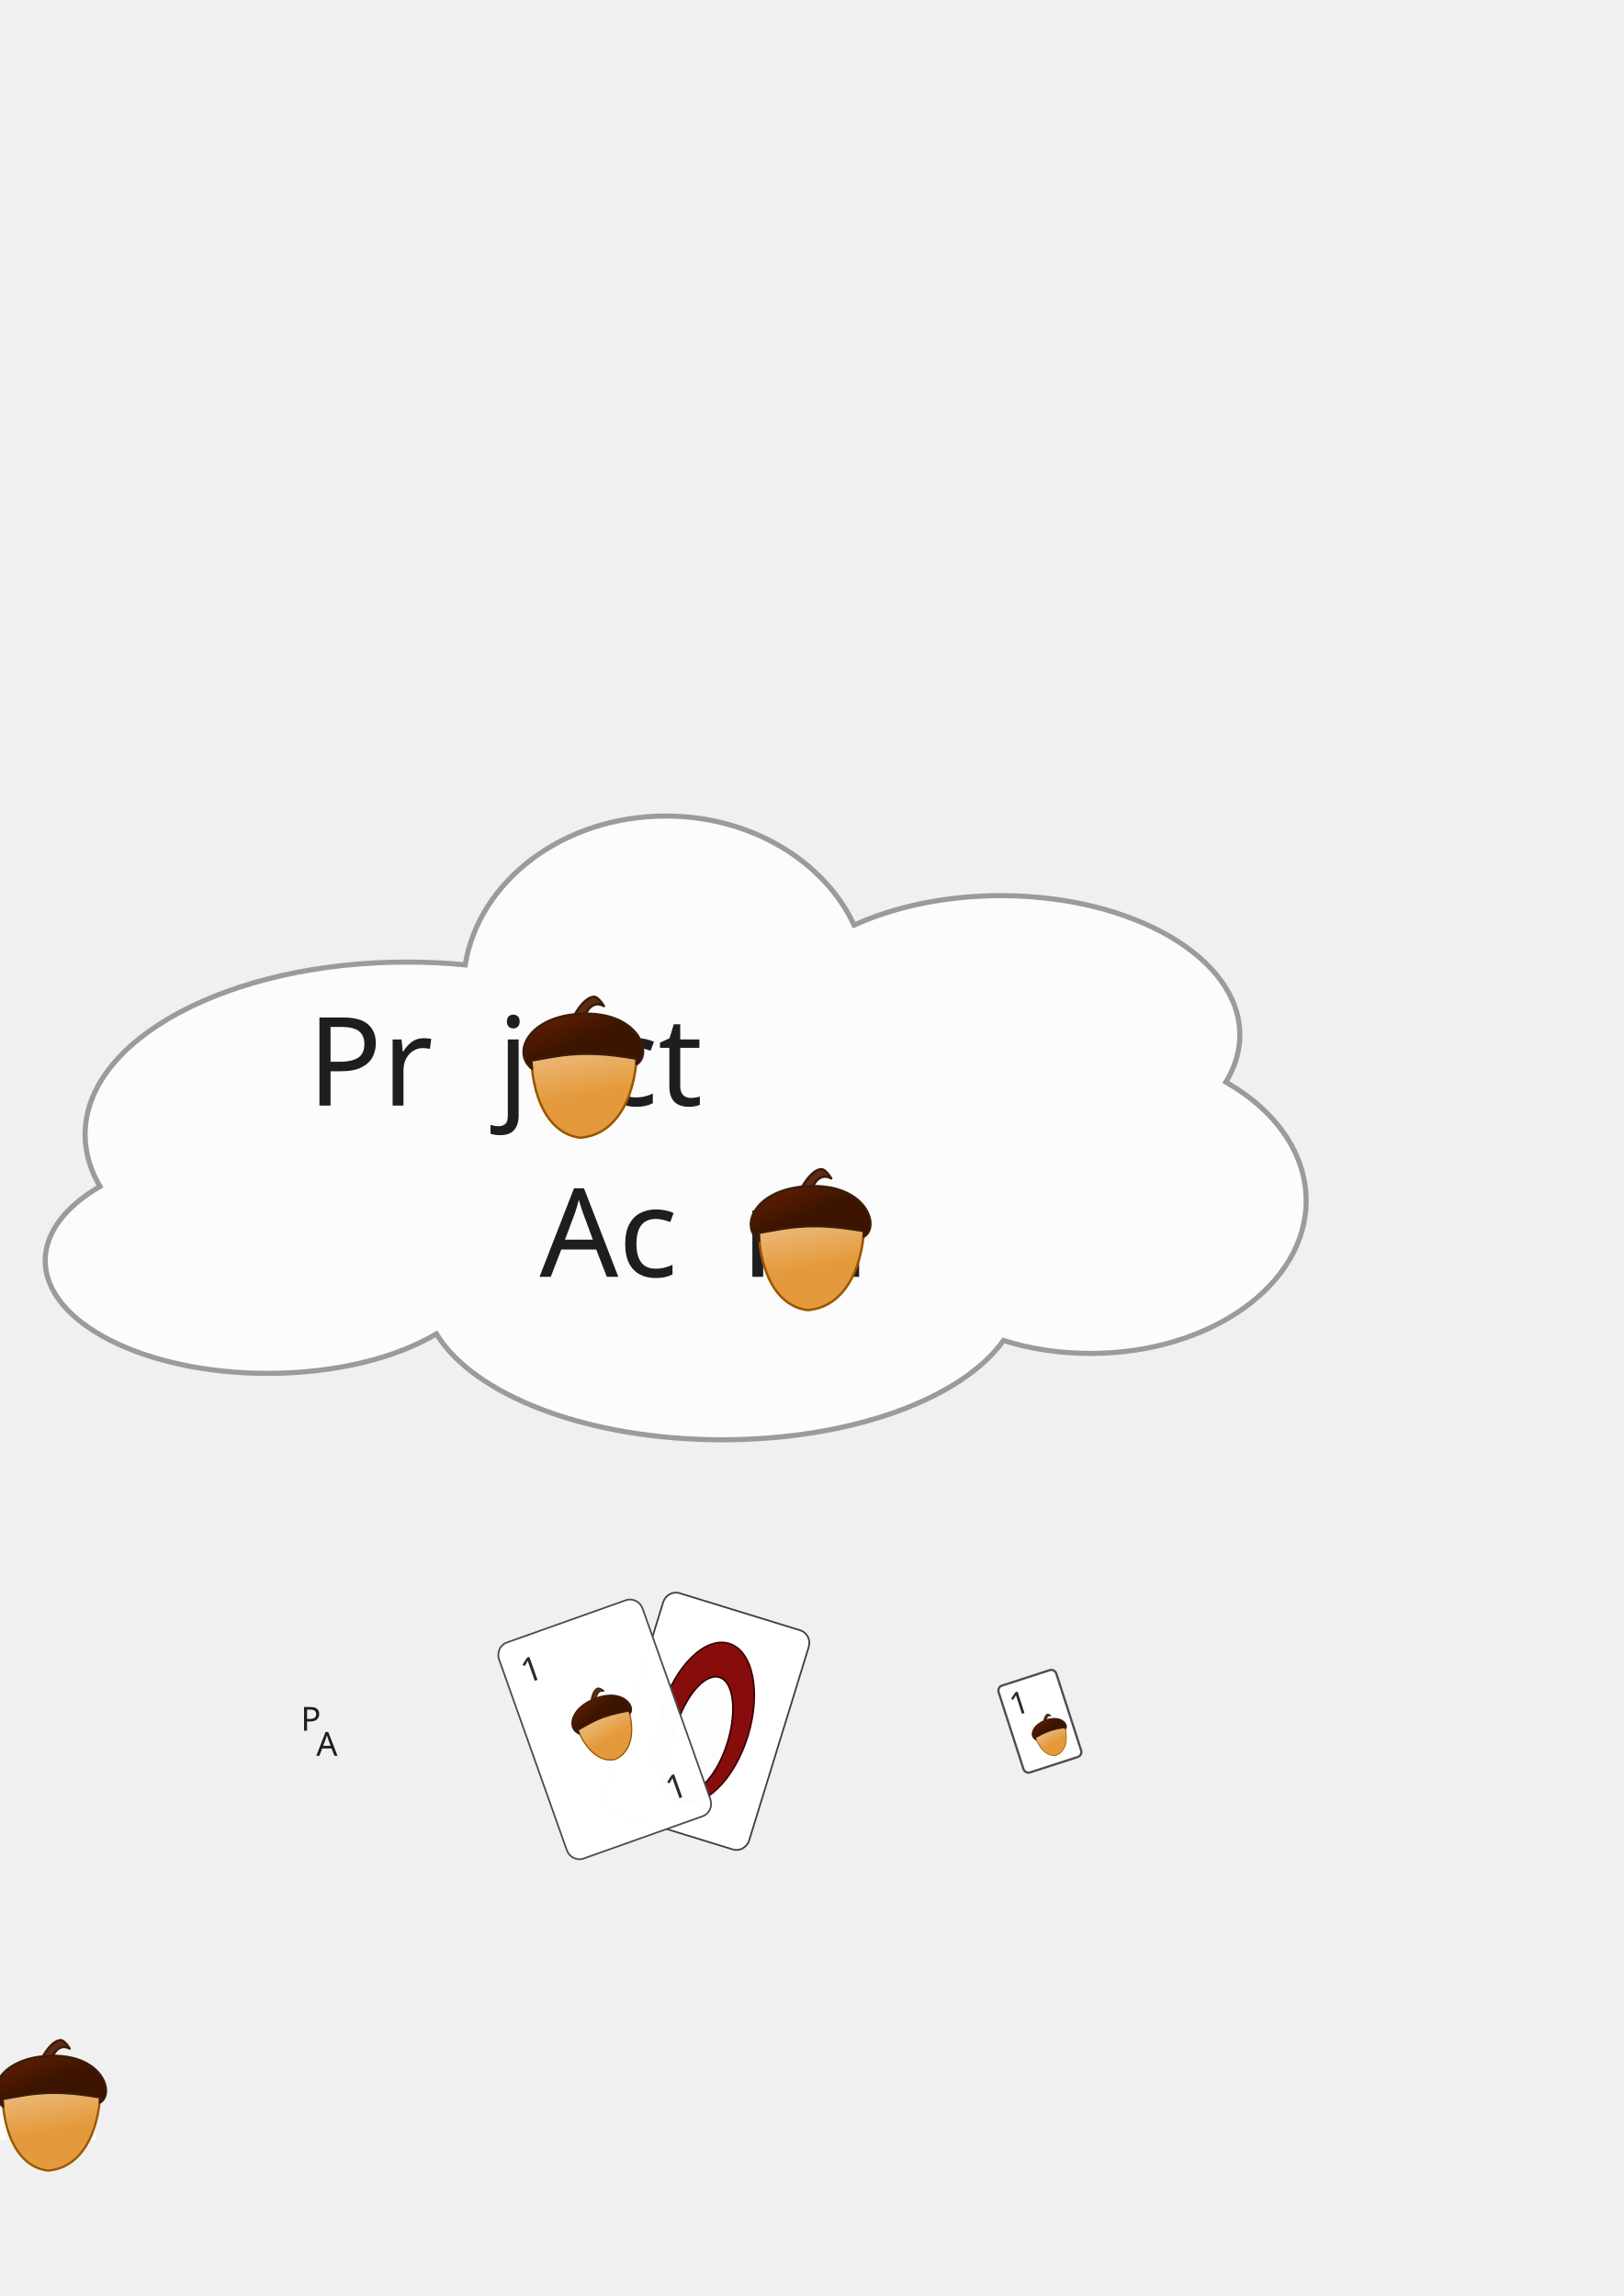
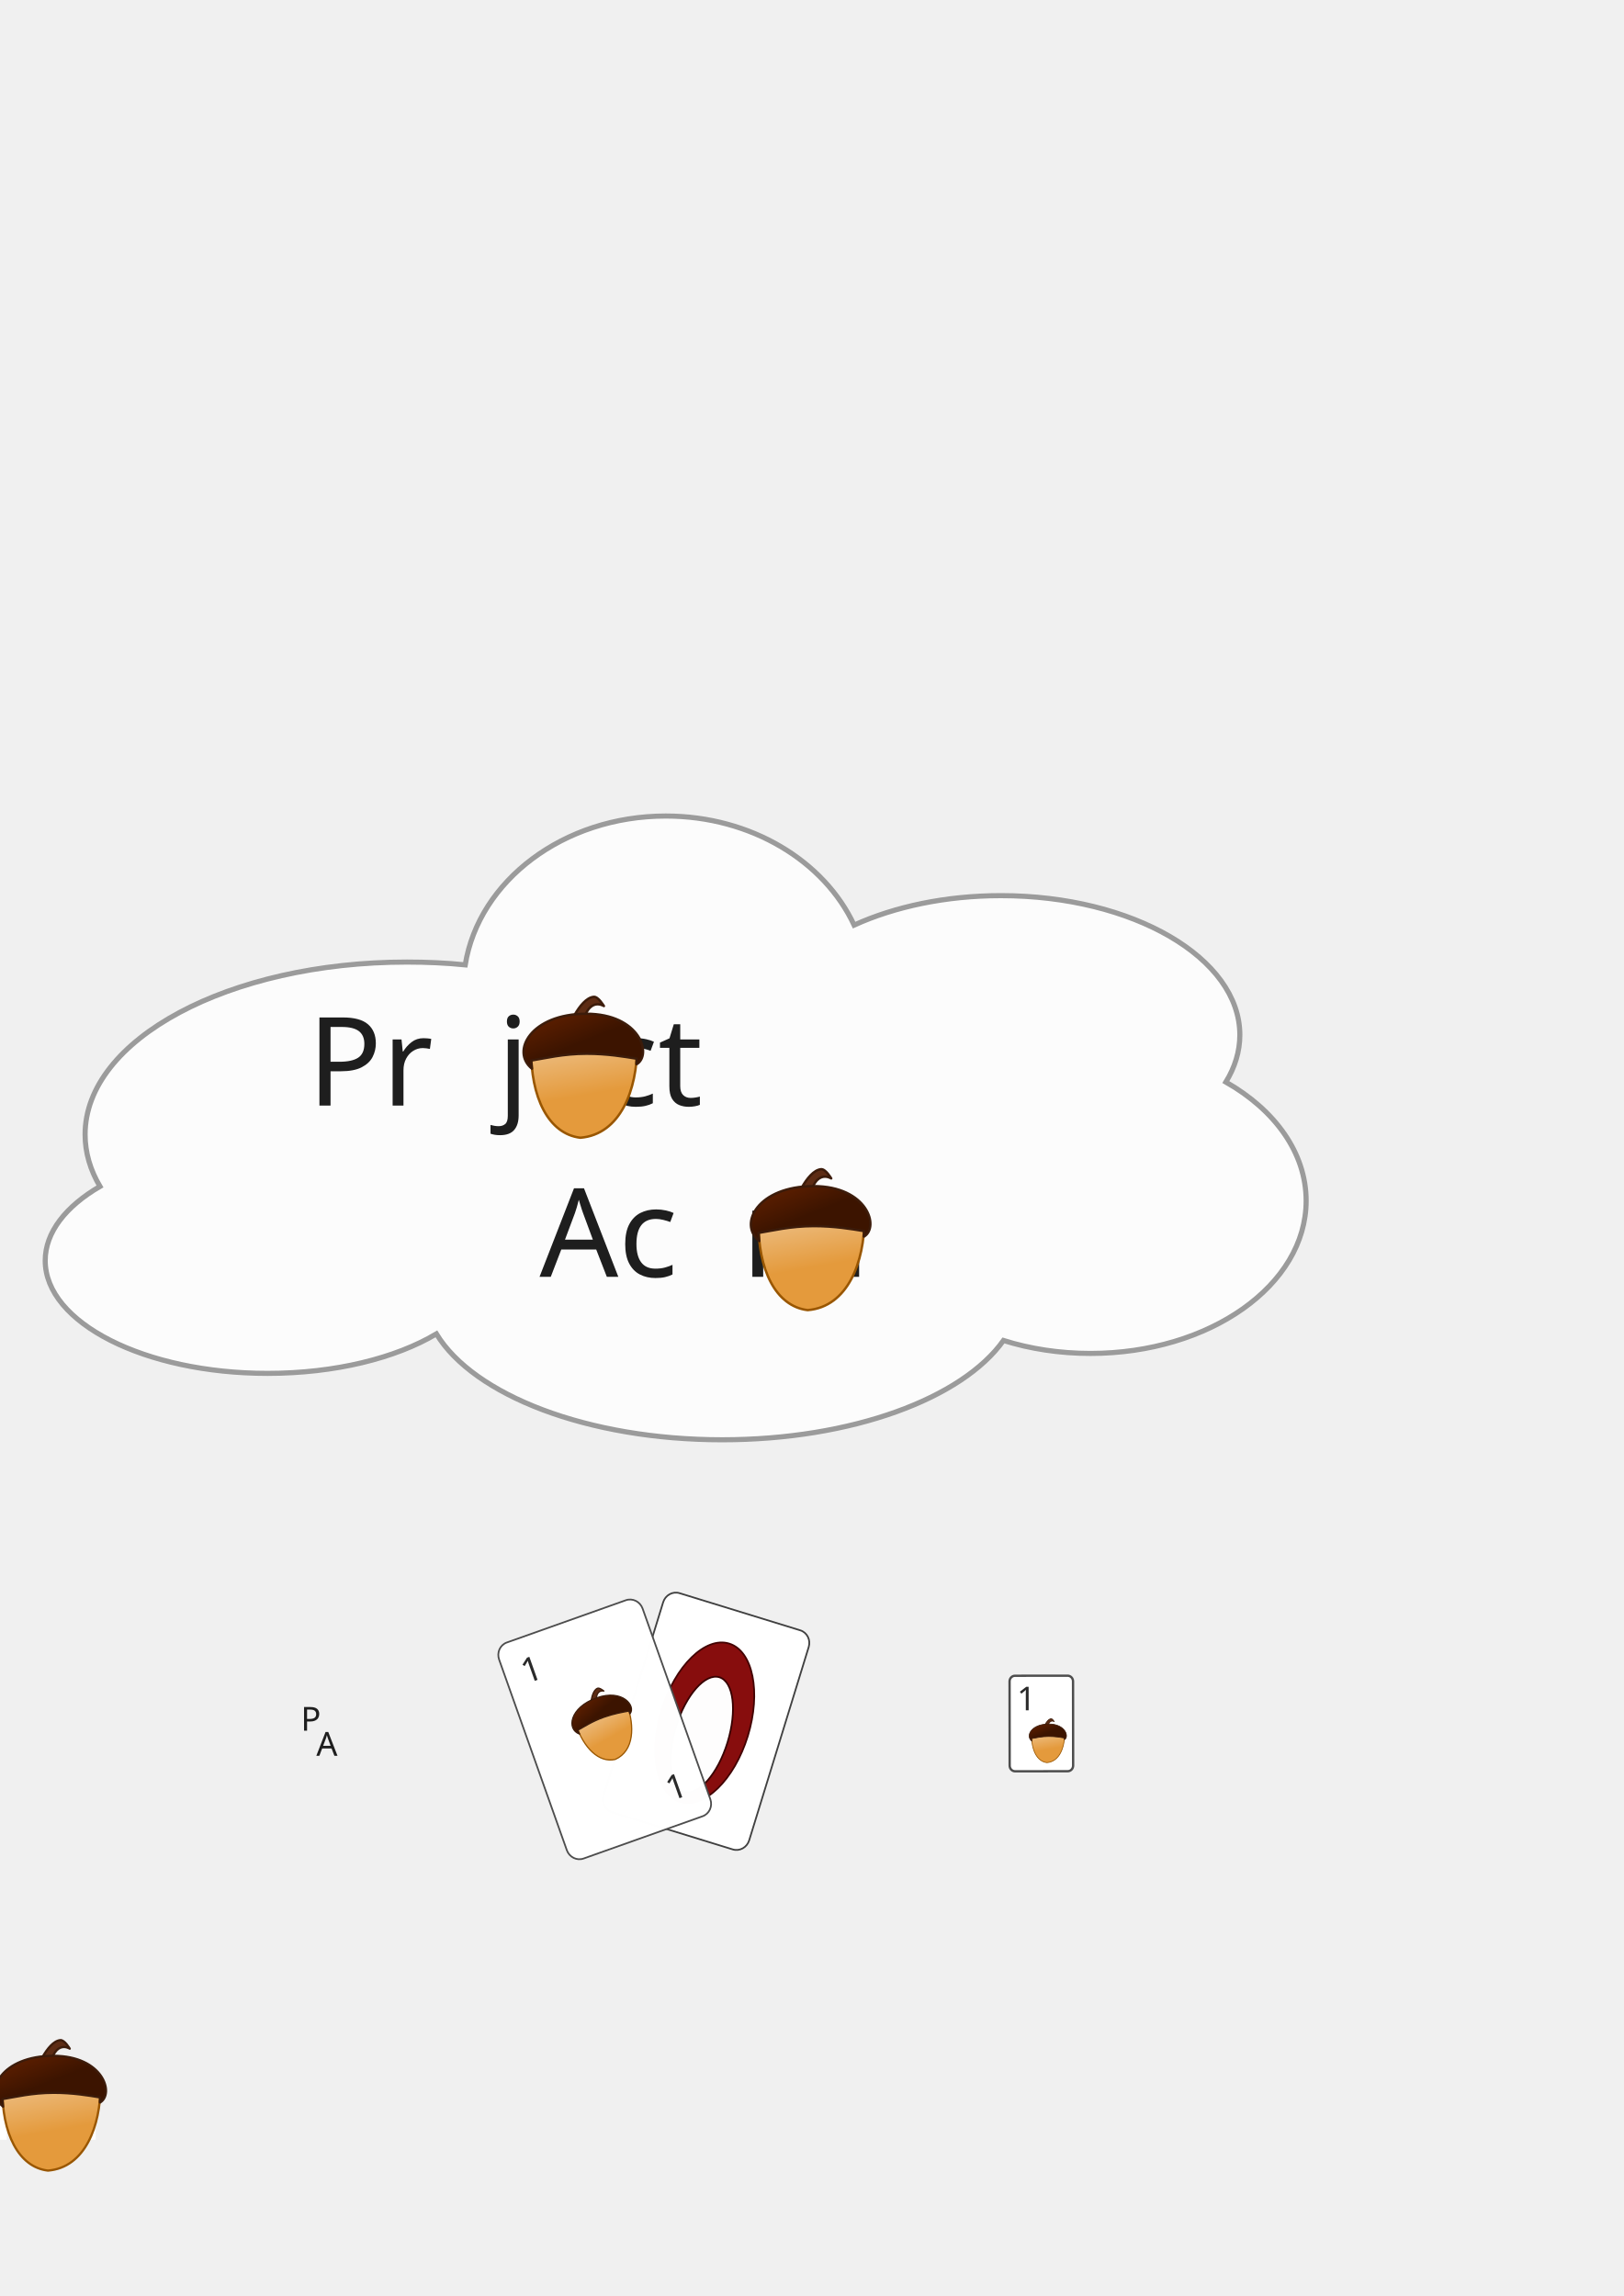
<svg xmlns="http://www.w3.org/2000/svg" xmlns:xlink="http://www.w3.org/1999/xlink" width="744.094" height="1052.362" id="svg2" version="1.1">
  <defs id="defs4">
    <linearGradient xlink:href="#linearGradient4310-7-6" id="linearGradient4373" gradientUnits="userSpaceOnUse" x1="1727.555" y1="1054.78" x2="1724.02" y2="1034.804" />
    <linearGradient id="linearGradient4310-7-6">
      <stop style="stop-color:#e49a3c;stop-opacity:1;" offset="0" id="stop4312-40-5" />
      <stop style="stop-color:#ecba7b;stop-opacity:1;" offset="1" id="stop4314-9-1" />
    </linearGradient>
    <linearGradient xlink:href="#linearGradient4327-8-9" id="linearGradient4375" gradientUnits="userSpaceOnUse" x1="1729.323" y1="1032.152" x2="1721.191" y2="1011.646" />
    <linearGradient id="linearGradient4327-8-9">
      <stop style="stop-color:#3c1400;stop-opacity:1;" offset="0" id="stop4329-8-9" />
      <stop style="stop-color:#6b2300;stop-opacity:1;" offset="1" id="stop4331-2-5" />
    </linearGradient>
    <linearGradient xlink:href="#linearGradient4310-7-6-85" id="linearGradient4373-4" gradientUnits="userSpaceOnUse" x1="1727.555" y1="1054.78" x2="1724.02" y2="1034.804" />
    <linearGradient id="linearGradient4310-7-6-85">
      <stop style="stop-color:#e49a3c;stop-opacity:1;" offset="0" id="stop4312-40-5-9" />
      <stop style="stop-color:#ecba7b;stop-opacity:1;" offset="1" id="stop4314-9-1-2" />
    </linearGradient>
    <linearGradient y2="1011.646" x2="1721.191" y1="1032.152" x1="1729.323" gradientUnits="userSpaceOnUse" id="linearGradient4454" xlink:href="#linearGradient4327-8-9-4" />
    <linearGradient id="linearGradient4327-8-9-4">
      <stop style="stop-color:#3c1400;stop-opacity:1;" offset="0" id="stop4329-8-9-1" />
      <stop style="stop-color:#6b2300;stop-opacity:1;" offset="1" id="stop4331-2-5-3" />
    </linearGradient>
    <linearGradient id="linearGradient4310-2-1-3">
      <stop style="stop-color:#e49a3c;stop-opacity:1;" offset="0" id="stop4312-4-9-4" />
      <stop style="stop-color:#ecba7b;stop-opacity:1;" offset="1" id="stop4314-6-9-9" />
    </linearGradient>
    <linearGradient id="linearGradient4327-6-5-5">
      <stop style="stop-color:#3c1400;stop-opacity:1;" offset="0" id="stop4329-2-5-3" />
      <stop style="stop-color:#6b2300;stop-opacity:1;" offset="1" id="stop4331-9-6-9" />
    </linearGradient>
    <linearGradient id="linearGradient4310-2-1">
      <stop style="stop-color:#e49a3c;stop-opacity:1;" offset="0" id="stop4312-4-9" />
      <stop style="stop-color:#ecba7b;stop-opacity:1;" offset="1" id="stop4314-6-9" />
    </linearGradient>
    <linearGradient id="linearGradient4327-6-5">
      <stop style="stop-color:#3c1400;stop-opacity:1;" offset="0" id="stop4329-2-5" />
      <stop style="stop-color:#6b2300;stop-opacity:1;" offset="1" id="stop4331-9-6" />
    </linearGradient>
    <linearGradient xlink:href="#linearGradient4310-2" id="linearGradient4316-3" x1="1727.555" y1="1054.78" x2="1724.02" y2="1034.804" gradientUnits="userSpaceOnUse" />
    <linearGradient id="linearGradient4310-2">
      <stop style="stop-color:#e49a3c;stop-opacity:1;" offset="0" id="stop4312-4" />
      <stop style="stop-color:#ecba7b;stop-opacity:1;" offset="1" id="stop4314-6" />
    </linearGradient>
    <linearGradient y2="1011.646" x2="1721.191" y1="1032.152" x1="1729.323" gradientUnits="userSpaceOnUse" id="linearGradient4467" xlink:href="#linearGradient4327-6" />
    <linearGradient id="linearGradient4327-6">
      <stop style="stop-color:#3c1400;stop-opacity:1;" offset="0" id="stop4329-2" />
      <stop style="stop-color:#6b2300;stop-opacity:1;" offset="1" id="stop4331-9" />
    </linearGradient>
    <linearGradient id="linearGradient4310-2-3">
      <stop style="stop-color:#e49a3c;stop-opacity:1;" offset="0" id="stop4312-4-6" />
      <stop style="stop-color:#ecba7b;stop-opacity:1;" offset="1" id="stop4314-6-7" />
    </linearGradient>
    <linearGradient id="linearGradient4327-6-55">
      <stop style="stop-color:#3c1400;stop-opacity:1;" offset="0" id="stop4329-2-4" />
      <stop style="stop-color:#6b2300;stop-opacity:1;" offset="1" id="stop4331-9-0" />
    </linearGradient>
    <linearGradient xlink:href="#linearGradient4310-2-7" id="linearGradient4316-3-23" x1="1727.555" y1="1054.78" x2="1724.02" y2="1034.804" gradientUnits="userSpaceOnUse" />
    <linearGradient id="linearGradient4310-2-7">
      <stop style="stop-color:#e49a3c;stop-opacity:1;" offset="0" id="stop4312-4-3" />
      <stop style="stop-color:#ecba7b;stop-opacity:1;" offset="1" id="stop4314-6-1" />
    </linearGradient>
    <linearGradient y2="1011.646" x2="1721.191" y1="1032.152" x1="1729.323" gradientUnits="userSpaceOnUse" id="linearGradient4467-5" xlink:href="#linearGradient4327-6-7" />
    <linearGradient id="linearGradient4327-6-7">
      <stop style="stop-color:#3c1400;stop-opacity:1;" offset="0" id="stop4329-2-8" />
      <stop style="stop-color:#6b2300;stop-opacity:1;" offset="1" id="stop4331-9-5" />
    </linearGradient>
    <linearGradient xlink:href="#linearGradient4310-7-6-8" id="linearGradient4373-6" gradientUnits="userSpaceOnUse" x1="1727.555" y1="1054.78" x2="1724.02" y2="1034.804" />
    <linearGradient id="linearGradient4310-7-6-8">
      <stop style="stop-color:#e49a3c;stop-opacity:1;" offset="0" id="stop4312-40-5-92" />
      <stop style="stop-color:#ecba7b;stop-opacity:1;" offset="1" id="stop4314-9-1-9" />
    </linearGradient>
    <linearGradient xlink:href="#linearGradient4327-8-9-9" id="linearGradient4375-5" gradientUnits="userSpaceOnUse" x1="1729.323" y1="1032.152" x2="1721.191" y2="1011.646" />
    <linearGradient id="linearGradient4327-8-9-9">
      <stop style="stop-color:#3c1400;stop-opacity:1;" offset="0" id="stop4329-8-9-4" />
      <stop style="stop-color:#6b2300;stop-opacity:1;" offset="1" id="stop4331-2-5-5" />
    </linearGradient>
    <linearGradient xlink:href="#linearGradient4310-7-6-85-5" id="linearGradient4373-4-0" gradientUnits="userSpaceOnUse" x1="1727.555" y1="1054.78" x2="1724.02" y2="1034.804" />
    <linearGradient id="linearGradient4310-7-6-85-5">
      <stop style="stop-color:#e49a3c;stop-opacity:1;" offset="0" id="stop4312-40-5-9-8" />
      <stop style="stop-color:#ecba7b;stop-opacity:1;" offset="1" id="stop4314-9-1-2-8" />
    </linearGradient>
    <linearGradient y2="1011.646" x2="1721.191" y1="1032.152" x1="1729.323" gradientUnits="userSpaceOnUse" id="linearGradient4454-0" xlink:href="#linearGradient4327-8-9-4-1" />
    <linearGradient id="linearGradient4327-8-9-4-1">
      <stop style="stop-color:#3c1400;stop-opacity:1;" offset="0" id="stop4329-8-9-1-3" />
      <stop style="stop-color:#6b2300;stop-opacity:1;" offset="1" id="stop4331-2-5-3-2" />
    </linearGradient>
    <linearGradient xlink:href="#linearGradient4310-7-6-3" id="linearGradient4373-5" gradientUnits="userSpaceOnUse" x1="1727.555" y1="1054.78" x2="1724.02" y2="1034.804" />
    <linearGradient id="linearGradient4310-7-6-3">
      <stop style="stop-color:#e49a3c;stop-opacity:1;" offset="0" id="stop4312-40-5-5" />
      <stop style="stop-color:#ecba7b;stop-opacity:1;" offset="1" id="stop4314-9-1-6" />
    </linearGradient>
    <linearGradient xlink:href="#linearGradient4327-8-9-1" id="linearGradient4375-6" gradientUnits="userSpaceOnUse" x1="1729.323" y1="1032.152" x2="1721.191" y2="1011.646" />
    <linearGradient id="linearGradient4327-8-9-1">
      <stop style="stop-color:#3c1400;stop-opacity:1;" offset="0" id="stop4329-8-9-44" />
      <stop style="stop-color:#6b2300;stop-opacity:1;" offset="1" id="stop4331-2-5-6" />
    </linearGradient>
    <linearGradient xlink:href="#linearGradient4310-7-6-85-6" id="linearGradient4373-4-2" gradientUnits="userSpaceOnUse" x1="1727.555" y1="1054.78" x2="1724.02" y2="1034.804" />
    <linearGradient id="linearGradient4310-7-6-85-6">
      <stop style="stop-color:#e49a3c;stop-opacity:1;" offset="0" id="stop4312-40-5-9-82" />
      <stop style="stop-color:#ecba7b;stop-opacity:1;" offset="1" id="stop4314-9-1-2-5" />
    </linearGradient>
    <linearGradient y2="1011.646" x2="1721.191" y1="1032.152" x1="1729.323" gradientUnits="userSpaceOnUse" id="linearGradient4454-5" xlink:href="#linearGradient4327-8-9-4-10" />
    <linearGradient id="linearGradient4327-8-9-4-10">
      <stop style="stop-color:#3c1400;stop-opacity:1;" offset="0" id="stop4329-8-9-1-1" />
      <stop style="stop-color:#6b2300;stop-opacity:1;" offset="1" id="stop4331-2-5-3-5" />
    </linearGradient>
    <linearGradient xlink:href="#linearGradient4310-7-6-3-7" id="linearGradient4373-5-1" gradientUnits="userSpaceOnUse" x1="1727.555" y1="1054.78" x2="1724.02" y2="1034.804" />
    <linearGradient id="linearGradient4310-7-6-3-7">
      <stop style="stop-color:#e49a3c;stop-opacity:1;" offset="0" id="stop4312-40-5-5-4" />
      <stop style="stop-color:#ecba7b;stop-opacity:1;" offset="1" id="stop4314-9-1-6-0" />
    </linearGradient>
    <linearGradient xlink:href="#linearGradient4327-8-9-1-4" id="linearGradient4375-6-9" gradientUnits="userSpaceOnUse" x1="1729.323" y1="1032.152" x2="1721.191" y2="1011.646" />
    <linearGradient id="linearGradient4327-8-9-1-4">
      <stop style="stop-color:#3c1400;stop-opacity:1;" offset="0" id="stop4329-8-9-44-8" />
      <stop style="stop-color:#6b2300;stop-opacity:1;" offset="1" id="stop4331-2-5-6-8" />
    </linearGradient>
    <linearGradient id="linearGradient4310-7-6-85-6-4">
      <stop style="stop-color:#e49a3c;stop-opacity:1;" offset="0" id="stop4312-40-5-9-82-5" />
      <stop style="stop-color:#ecba7b;stop-opacity:1;" offset="1" id="stop4314-9-1-2-5-5" />
    </linearGradient>
    <linearGradient id="linearGradient4327-8-9-4-10-7">
      <stop style="stop-color:#3c1400;stop-opacity:1;" offset="0" id="stop4329-8-9-1-1-1" />
      <stop style="stop-color:#6b2300;stop-opacity:1;" offset="1" id="stop4331-2-5-3-5-1" />
    </linearGradient>
    <linearGradient id="linearGradient4310-2-76">
      <stop style="stop-color:#e49a3c;stop-opacity:1;" offset="0" id="stop4312-4-1" />
      <stop style="stop-color:#ecba7b;stop-opacity:1;" offset="1" id="stop4314-6-8" />
    </linearGradient>
    <linearGradient id="linearGradient4327-6-2">
      <stop style="stop-color:#3c1400;stop-opacity:1;" offset="0" id="stop4329-2-7" />
      <stop style="stop-color:#6b2300;stop-opacity:1;" offset="1" id="stop4331-9-9" />
    </linearGradient>
    <linearGradient xlink:href="#linearGradient4310-7-6-85-6-4" id="linearGradient3364" gradientUnits="userSpaceOnUse" x1="1727.555" y1="1054.78" x2="1724.02" y2="1034.804" />
    <linearGradient xlink:href="#linearGradient4327-8-9-4-10-7" id="linearGradient3366" gradientUnits="userSpaceOnUse" x1="1729.323" y1="1032.152" x2="1721.191" y2="1011.646" />
    <linearGradient xlink:href="#linearGradient4310-2-76" id="linearGradient4170" gradientUnits="userSpaceOnUse" x1="1727.555" y1="1054.78" x2="1724.02" y2="1034.804" />
    <linearGradient xlink:href="#linearGradient4327-6-2" id="linearGradient4172" gradientUnits="userSpaceOnUse" x1="1729.323" y1="1032.152" x2="1721.191" y2="1011.646" />
+     <linearGradient xlink:href="#linearGradient4310-7-6-3-3" id="linearGradient4373-5-7" gradientUnits="userSpaceOnUse" x1="1727.555" y1="1054.78" x2="1724.02" y2="1034.804" />
+     <linearGradient id="linearGradient4310-7-6-3-3">
+       <stop style="stop-color:#e49a3c;stop-opacity:1;" offset="0" id="stop4312-40-5-5-7" />
+       <stop style="stop-color:#ecba7b;stop-opacity:1;" offset="1" id="stop4314-9-1-6-2" />
+     </linearGradient>
+     <linearGradient xlink:href="#linearGradient4327-8-9-1-0" id="linearGradient4375-6-6" gradientUnits="userSpaceOnUse" x1="1729.323" y1="1032.152" x2="1721.191" y2="1011.646" />
+     <linearGradient id="linearGradient4327-8-9-1-0">
+       <stop style="stop-color:#3c1400;stop-opacity:1;" offset="0" id="stop4329-8-9-44-1" />
+       <stop style="stop-color:#6b2300;stop-opacity:1;" offset="1" id="stop4331-2-5-6-6" />
+     </linearGradient>
+     <linearGradient xlink:href="#linearGradient4310-7-6-85-6-7" id="linearGradient4373-4-2-5" gradientUnits="userSpaceOnUse" x1="1727.555" y1="1054.78" x2="1724.02" y2="1034.804" />
+     <linearGradient id="linearGradient4310-7-6-85-6-7">
+       <stop style="stop-color:#e49a3c;stop-opacity:1;" offset="0" id="stop4312-40-5-9-82-54" />
+       <stop style="stop-color:#ecba7b;stop-opacity:1;" offset="1" id="stop4314-9-1-2-5-1" />
+     </linearGradient>
+     <linearGradient y2="1011.646" x2="1721.191" y1="1032.152" x1="1729.323" gradientUnits="userSpaceOnUse" id="linearGradient4454-5-2" xlink:href="#linearGradient4327-8-9-4-10-0" />
+     <linearGradient id="linearGradient4327-8-9-4-10-0">
+       <stop style="stop-color:#3c1400;stop-opacity:1;" offset="0" id="stop4329-8-9-1-1-0" />
+       <stop style="stop-color:#6b2300;stop-opacity:1;" offset="1" id="stop4331-2-5-3-5-14" />
+     </linearGradient>
  </defs>
  <g id="layer1">
    <g id="g2989" transform="matrix(1.642631,0,0,1.642631,20.25534,373.4988)" style="fill:#ffffff;fill-opacity:0.777;opacity:1;stroke:#9b9b9b;stroke-opacity:1;stroke-width:1.426;stroke-miterlimit:4;stroke-dasharray:none">
      <path id="path2991" d="m 173.409,0.319 c -28.559,0 -52.157,18.071 -55.949,41.528 -5.28,-0.531 -10.736,-0.78 -16.264,-0.78 -49.606,0 -89.787,21.543 -89.787,48.118 0,5.067 1.453,9.921 4.146,14.492 -9.496,5.528 -15.272,12.791 -15.272,20.693 0,17.362 27.78,31.465 62.008,31.465 18.886,0 35.752,-4.252 47.126,-11.02 10.417,17.114 42.165,29.551 79.724,29.551 36.213,0 67.004,-11.551 78.484,-27.709 7.441,2.339 15.626,3.614 24.272,3.614 33.236,0 60.165,-19.063 60.165,-42.591 0,-13.394 -8.717,-25.335 -22.394,-33.13 2.516,-4.11 3.898,-8.539 3.898,-13.146 0,-21.472 -29.87,-38.87 -66.65,-38.87 -15.449,0 -29.657,3.083 -40.961,8.22 C 217.665,12.933 197.256,0.319 173.409,0.319 z" style="fill:#ffffff;fill-opacity:0.777;fill-rule:nonzero;stroke:#9b9b9b;stroke-width:1.426;stroke-linecap:butt;stroke-linejoin:miter;stroke-miterlimit:4;stroke-opacity:1;stroke-dasharray:none" />
    </g>
    <g transform="matrix(0.6285029,0,0,0.6285029,-1275.454,172.3232)" style="display:inline" id="g4487">
      <text id="text4124" y="532.075" x="2253.534" style="font-size:90px;font-style:normal;font-variant:normal;font-weight:normal;font-stretch:normal;line-height:125%;letter-spacing:0px;word-spacing:0px;fill:#1e1e1e;fill-opacity:1;stroke:none;font-family:Agent Orange;-inkscape-font-specification:Agent Orange" xml:space="preserve">
        <tspan y="532.075" x="2253.534" id="tspan4126">Pr  ject</tspan>
      </text>
      <text id="text4225" y="656.94" x="2422.764" style="font-size:90px;font-style:normal;font-variant:normal;font-weight:normal;font-stretch:normal;line-height:125%;letter-spacing:0px;word-spacing:0px;fill:#1e1e1e;fill-opacity:1;stroke:none;font-family:Agent Orange;-inkscape-font-specification:Agent Orange" xml:space="preserve">
        <tspan y="656.94" x="2422.764" id="tspan4227">Ac  rn</tspan>
      </text>
      <g transform="matrix(1.763538,0,0,1.763538,-593.546,-1335.325)" id="g4115-4-9" style="display:inline">
        <path style="fill:url(#linearGradient4373);fill-opacity:1;stroke:#995600;stroke-width:1;stroke-linejoin:round;stroke-miterlimit:4;stroke-opacity:1" d="m 1727.246,1072.192 c -13.24,-1.547 -20.637,-16.891 -20.313,-36.723 9.55,-2.789 15.288,-3.582 21.727,-3.582 6.896,0 11.75,-1.935 22.044,2.688 0.012,17.528 -6.801,36.283 -23.459,37.617 z" id="path4030-5-2" />
        <path id="path4118-5-6" style="fill:#5d2c14;fill-opacity:1;stroke:#3c1c0b;stroke-width:1;stroke-linejoin:round;stroke-miterlimit:4;stroke-opacity:0.992" d="m 1732.79,1013.927 c 1.881,-0.162 4.19,3.811 4.19,3.811 0,0 -7.872,-5.213 -9.498,12.124 -1.93,0.672 -5.96,-1.435 -5.96,-1.435 0,0 5.17,-13.974 11.268,-14.5 z" />
        <path style="fill:url(#linearGradient4375);fill-opacity:1;stroke:#3c1c0b;stroke-width:1;stroke-linejoin:round;stroke-miterlimit:4;stroke-opacity:0.992" d="m 1750.536,1041.786 c -0.261,0.083 0.01,-1.003 0.011,-2.274 -5.114,-0.842 -12.23,-2.057 -20.694,-2.057 -9.737,0 -17.426,1.933 -22.909,2.815 0.093,1.612 0.247,2.369 0.282,3.372 -8.839,-7.082 -0.529,-22.716 22.451,-22.716 22.273,0 27.401,16.96 20.86,20.86 z" id="path4027-1-5" />
      </g>
      <g transform="matrix(1.763538,0,0,1.763538,-427.7967,-1209.612)" id="g4115-4-9-9" style="display:inline">
        <path style="fill:url(#linearGradient4373-4);fill-opacity:1;stroke:#995600;stroke-width:1;stroke-linejoin:round;stroke-miterlimit:4;stroke-opacity:1" d="m 1727.246,1072.192 c -13.24,-1.547 -20.637,-16.891 -20.313,-36.723 9.55,-2.789 15.288,-3.582 21.727,-3.582 6.896,0 11.75,-1.935 22.044,2.688 0.012,17.528 -6.801,36.283 -23.459,37.617 z" id="path4030-5-2-5" />
        <path id="path4118-5-6-8" style="fill:#5d2c14;fill-opacity:1;stroke:#3c1c0b;stroke-width:1;stroke-linejoin:round;stroke-miterlimit:4;stroke-opacity:0.992" d="m 1732.79,1013.927 c 1.881,-0.162 4.19,3.811 4.19,3.811 0,0 -7.872,-5.213 -9.498,12.124 -1.93,0.672 -5.96,-1.435 -5.96,-1.435 0,0 5.17,-13.974 11.268,-14.5 z" />
        <path style="fill:url(#linearGradient4454);fill-opacity:1;stroke:#3c1c0b;stroke-width:1;stroke-linejoin:round;stroke-miterlimit:4;stroke-opacity:0.992" d="m 1750.536,1041.786 c -0.261,0.083 0.01,-1.003 0.011,-2.274 -5.114,-0.842 -12.23,-2.057 -20.694,-2.057 -9.737,0 -17.426,1.933 -22.909,2.815 0.093,1.612 0.247,2.369 0.282,3.372 -8.839,-7.082 -0.529,-22.716 22.451,-22.716 22.273,0 27.401,16.96 20.86,20.86 z" id="path4027-1-5-2" />
      </g>
    </g>
    <g id="g3260">
      <rect transform="matrix(0.9557235,0.2942662,-0.2942662,0.9557235,0,0)" ry="6.19" rx="5.958" y="606.25" x="506.552" height="105.074" width="69.788" id="rect3107-3-3-6" style="opacity:0.99;fill:#ffffff;fill-opacity:1;stroke:#3e3e3e;stroke-width:0.789;stroke-linejoin:round;stroke-miterlimit:4;stroke-opacity:1;stroke-dasharray:none;display:inline" />
      <path transform="matrix(0.3747281,0.1153784,-0.1153784,0.3747281,128.3445,684.4872)" d="m 605.99,110.194 a 52.679,96.874 0 1 1 -105.359,0 52.679,96.874 0 1 1 105.359,0 z" id="path4019" style="opacity:0.99;fill:#860b0b;fill-opacity:1;stroke:#410000;stroke-width:2;stroke-linejoin:round;stroke-miterlimit:4;stroke-opacity:1;stroke-dasharray:none;display:inline" />
      <path transform="matrix(0.3747281,0.1153784,-0.1153784,0.3747281,126.2045,682.958)" d="m 591.848,126.457 a 31.466,70.004 0 1 1 -62.932,0 31.466,70.004 0 1 1 62.932,0 z" id="path4023" style="opacity:0.99;fill:#ffffff;fill-opacity:1;stroke:#360000;stroke-width:2;stroke-linejoin:round;stroke-miterlimit:4;stroke-opacity:1;stroke-dasharray:none;display:inline" />
      <rect transform="matrix(0.9423297,-0.334686,0.334686,0.9423297,0,0)" ry="6.19" rx="5.958" y="787.153" x="-39.044" height="105.074" width="69.788" id="rect3107-3" style="opacity:0.99;fill:#ffffff;fill-opacity:1;stroke:#4c4c4c;stroke-width:0.789;stroke-linejoin:round;stroke-miterlimit:4;stroke-opacity:1;stroke-dasharray:none;display:inline" />
      <text transform="matrix(0.9423297,-0.334686,0.334686,0.9423297,0,0)" id="text3946" y="807.999" x="-31.134" style="font-size:15.684px;font-style:normal;font-variant:normal;font-weight:normal;font-stretch:normal;line-height:125%;letter-spacing:0px;word-spacing:0px;fill:#2a2a2a;fill-opacity:1;stroke:none;display:inline;font-family:Agent Orange;-inkscape-font-specification:Agent Orange" xml:space="preserve">
        <tspan y="807.999" x="-31.134" id="tspan3948">1</tspan>
      </text>
      <text transform="matrix(0.9423297,-0.334686,0.334686,0.9423297,0,0)" id="text3946-8" y="880.871" x="13.352" style="font-size:15.684px;font-style:normal;font-variant:normal;font-weight:normal;font-stretch:normal;line-height:125%;letter-spacing:0px;word-spacing:0px;fill:#2a2a2a;fill-opacity:1;stroke:none;display:inline;font-family:Agent Orange;-inkscape-font-specification:Agent Orange" xml:space="preserve">
        <tspan y="880.871" x="13.352" id="tspan3948-9">1</tspan>
      </text>
      <g id="g4115-0" style="display:inline" transform="matrix(0.5413869,-0.1922837,0.1922837,0.5413869,-859.3172,558.074)">
        <path style="fill:url(#linearGradient4316-3);fill-opacity:1;stroke:#995600;stroke-width:1;stroke-linejoin:round;stroke-miterlimit:4;stroke-opacity:1" d="m 1727.246,1072.192 c -13.24,-1.547 -20.637,-16.891 -20.313,-36.723 9.55,-2.789 15.288,-3.582 21.727,-3.582 6.896,0 11.75,-1.935 22.044,2.688 0.012,17.528 -6.801,36.283 -23.459,37.617 z" id="path4030-4" />
        <path id="path4118-9" style="fill:#5d2c14;fill-opacity:1;stroke:#3c1c0b;stroke-width:1;stroke-linejoin:round;stroke-miterlimit:4;stroke-opacity:0.992" d="m 1732.79,1013.927 c 1.881,-0.162 4.19,3.811 4.19,3.811 0,0 -7.872,-5.213 -9.498,12.124 -1.93,0.672 -5.96,-1.435 -5.96,-1.435 0,0 5.17,-13.974 11.268,-14.5 z" />
        <path style="fill:url(#linearGradient4467);fill-opacity:1;stroke:#3c1c0b;stroke-width:1;stroke-linejoin:round;stroke-miterlimit:4;stroke-opacity:0.992" d="m 1750.536,1041.786 c -0.261,0.083 0.01,-1.003 0.011,-2.274 -5.114,-0.842 -12.23,-2.057 -20.694,-2.057 -9.737,0 -17.426,1.933 -22.909,2.815 0.093,1.612 0.247,2.369 0.282,3.372 -8.839,-7.082 -0.529,-22.716 22.451,-22.716 22.273,0 27.401,16.96 20.86,20.86 z" id="path4027-3" />
      </g>
    </g>
-     <rect style="opacity:0.99;fill:#ffffff;fill-opacity:1;stroke:#4c4c4c;stroke-width:1.02;stroke-linejoin:round;stroke-miterlimit:4;stroke-opacity:1;stroke-dasharray:none;display:inline" id="rect3107-3-8" width="27.775" height="41.818" x="196.936" y="876.355" rx="2.371" ry="2.463" transform="matrix(0.951538,-0.3075312,0.3075312,0.951538,0,0)" />
-     <text xml:space="preserve" style="font-size:14.435px;font-style:normal;font-variant:normal;font-weight:normal;font-stretch:normal;line-height:125%;letter-spacing:0px;word-spacing:0px;fill:#2a2a2a;fill-opacity:1;stroke:none;display:inline;font-family:Agent Orange;-inkscape-font-specification:Agent Orange" x="200.152" y="891.485" id="text3946-3" transform="matrix(0.951538,-0.3075312,0.3075312,0.951538,0,0)">
-       <tspan id="tspan3948-2" x="200.152" y="891.485">1</tspan>
-     </text>
-     <g transform="matrix(0.3139631,-0.1014709,0.1014709,0.3139631,-166.9657,643.1506)" style="display:inline" id="g4115-0-1">
+     <rect style="opacity:0.99;fill:#ffffff;fill-opacity:1;stroke:#4c4c4c;stroke-width:1.068;stroke-linejoin:round;stroke-miterlimit:4;stroke-opacity:1;stroke-dasharray:none;display:inline" id="rect3107-3-8" width="29.084" height="43.789" x="461.768" y="768.612" rx="2.483" ry="2.58" transform="matrix(0.9999993,-0.00115491,0.00115491,0.9999993,0,0)" />
+     <text xml:space="preserve" style="font-size:15.116px;font-style:normal;font-variant:normal;font-weight:normal;font-stretch:normal;line-height:125%;letter-spacing:0px;word-spacing:0px;fill:#2a2a2a;fill-opacity:1;stroke:none;display:inline;font-family:Agent Orange;-inkscape-font-specification:Agent Orange" x="465.135" y="784.455" id="text3946-3" transform="matrix(0.9999993,-0.00115491,0.00115491,0.9999993,0,0)">
+       <tspan id="tspan3948-2" x="465.135" y="784.455">1</tspan>
+     </text>
+     <g transform="matrix(0.3455045,-3.9904029e-4,3.9904029e-4,0.3455045,-117.4173,438.1478)" style="display:inline" id="g4115-0-1">
      <path id="path4030-4-5" d="m 1727.246,1072.192 c -13.24,-1.547 -20.637,-16.891 -20.313,-36.723 9.55,-2.789 15.288,-3.582 21.727,-3.582 6.896,0 11.75,-1.935 22.044,2.688 0.012,17.528 -6.801,36.283 -23.459,37.617 z" style="fill:url(#linearGradient4316-3-23);fill-opacity:1;stroke:#995600;stroke-width:1;stroke-linejoin:round;stroke-miterlimit:4;stroke-opacity:1" />
      <path d="m 1732.79,1013.927 c 1.881,-0.162 4.19,3.811 4.19,3.811 0,0 -7.872,-5.213 -9.498,12.124 -1.93,0.672 -5.96,-1.435 -5.96,-1.435 0,0 5.17,-13.974 11.268,-14.5 z" style="fill:#5d2c14;fill-opacity:1;stroke:#3c1c0b;stroke-width:1;stroke-linejoin:round;stroke-miterlimit:4;stroke-opacity:0.992" id="path4118-9-9" />
      <path id="path4027-3-5" d="m 1750.536,1041.786 c -0.261,0.083 0.01,-1.003 0.011,-2.274 -5.114,-0.842 -12.23,-2.057 -20.694,-2.057 -9.737,0 -17.426,1.933 -22.909,2.815 0.093,1.612 0.247,2.369 0.282,3.372 -8.839,-7.082 -0.529,-22.716 22.451,-22.716 22.273,0 27.401,16.96 20.86,20.86 z" style="fill:url(#linearGradient4467-5);fill-opacity:1;stroke:#3c1c0b;stroke-width:1;stroke-linejoin:round;stroke-miterlimit:4;stroke-opacity:0.992" />
    </g>
    <text xml:space="preserve" style="font-size:15.207px;font-style:normal;font-variant:normal;font-weight:normal;font-stretch:normal;line-height:125%;letter-spacing:0px;word-spacing:0px;fill:#1e1e1e;fill-opacity:1;stroke:none;font-family:Agent Orange;-inkscape-font-specification:Agent Orange" x="137.872" y="793.265" id="text4124-2">
      <tspan id="tspan4126-7" x="137.872" y="793.265">P</tspan>
    </text>
    <text xml:space="preserve" style="font-size:15.207px;font-style:normal;font-variant:normal;font-weight:normal;font-stretch:normal;line-height:125%;letter-spacing:0px;word-spacing:0px;fill:#1e1e1e;fill-opacity:1;stroke:none;font-family:Agent Orange;-inkscape-font-specification:Agent Orange" x="144.959" y="804.761" id="text4225-0">
      <tspan id="tspan4227-3" x="144.959" y="804.761">A</tspan>
    </text>
    <g transform="matrix(0.5819892,0,0,0.5819892,-1501.831,598.4125)" style="display:inline" id="g4487-1">
      <text id="text4124-7" y="532.075" x="2253.534" style="font-size:90px;font-style:normal;font-variant:normal;font-weight:normal;font-stretch:normal;line-height:125%;letter-spacing:0px;word-spacing:0px;fill:#1e1e1e;fill-opacity:1;stroke:none;font-family:Agent Orange;-inkscape-font-specification:Agent Orange" xml:space="preserve">
        <tspan y="532.075" x="2253.534" id="tspan4126-6" style="fill:#ffffff;fill-opacity:1">Pr  ject</tspan>
      </text>
      <text id="text4225-00" y="656.94" x="2422.764" style="font-size:90px;font-style:normal;font-variant:normal;font-weight:normal;font-stretch:normal;line-height:125%;letter-spacing:0px;word-spacing:0px;fill:#1e1e1e;fill-opacity:1;stroke:none;font-family:Agent Orange;-inkscape-font-specification:Agent Orange" xml:space="preserve">
        <tspan y="656.94" x="2422.764" id="tspan4227-2" style="fill:#ffffff;fill-opacity:1">Ac  rn</tspan>
      </text>
      <g transform="matrix(1.763538,0,0,1.763538,-593.546,-1335.325)" id="g4115-4-9-4" style="display:inline">
        <path style="fill:url(#linearGradient4373-5);fill-opacity:1;stroke:#995600;stroke-width:1;stroke-linejoin:round;stroke-miterlimit:4;stroke-opacity:1" d="m 1727.246,1072.192 c -13.24,-1.547 -20.637,-16.891 -20.313,-36.723 9.55,-2.789 15.288,-3.582 21.727,-3.582 6.896,0 11.75,-1.935 22.044,2.688 0.012,17.528 -6.801,36.283 -23.459,37.617 z" id="path4030-5-2-3" />
        <path id="path4118-5-6-3" style="fill:#5d2c14;fill-opacity:1;stroke:#3c1c0b;stroke-width:1;stroke-linejoin:round;stroke-miterlimit:4;stroke-opacity:0.992" d="m 1732.79,1013.927 c 1.881,-0.162 4.19,3.811 4.19,3.811 0,0 -7.872,-5.213 -9.498,12.124 -1.93,0.672 -5.96,-1.435 -5.96,-1.435 0,0 5.17,-13.974 11.268,-14.5 z" />
        <path style="fill:url(#linearGradient4375-6);fill-opacity:1;stroke:#3c1c0b;stroke-width:1;stroke-linejoin:round;stroke-miterlimit:4;stroke-opacity:0.992" d="m 1750.536,1041.786 c -0.261,0.083 0.01,-1.003 0.011,-2.274 -5.114,-0.842 -12.23,-2.057 -20.694,-2.057 -9.737,0 -17.426,1.933 -22.909,2.815 0.093,1.612 0.247,2.369 0.282,3.372 -8.839,-7.082 -0.529,-22.716 22.451,-22.716 22.273,0 27.401,16.96 20.86,20.86 z" id="path4027-1-5-6" />
      </g>
      <g transform="matrix(1.763538,0,0,1.763538,-427.7967,-1209.612)" id="g4115-4-9-9-2" style="display:inline">
        <path style="fill:url(#linearGradient4373-4-2);fill-opacity:1;stroke:#995600;stroke-width:1;stroke-linejoin:round;stroke-miterlimit:4;stroke-opacity:1" d="m 1727.246,1072.192 c -13.24,-1.547 -20.637,-16.891 -20.313,-36.723 9.55,-2.789 15.288,-3.582 21.727,-3.582 6.896,0 11.75,-1.935 22.044,2.688 0.012,17.528 -6.801,36.283 -23.459,37.617 z" id="path4030-5-2-5-8" />
        <path id="path4118-5-6-8-2" style="fill:#5d2c14;fill-opacity:1;stroke:#3c1c0b;stroke-width:1;stroke-linejoin:round;stroke-miterlimit:4;stroke-opacity:0.992" d="m 1732.79,1013.927 c 1.881,-0.162 4.19,3.811 4.19,3.811 0,0 -7.872,-5.213 -9.498,12.124 -1.93,0.672 -5.96,-1.435 -5.96,-1.435 0,0 5.17,-13.974 11.268,-14.5 z" />
        <path style="fill:url(#linearGradient4454-5);fill-opacity:1;stroke:#3c1c0b;stroke-width:1;stroke-linejoin:round;stroke-miterlimit:4;stroke-opacity:0.992" d="m 1750.536,1041.786 c -0.261,0.083 0.01,-1.003 0.011,-2.274 -5.114,-0.842 -12.23,-2.057 -20.694,-2.057 -9.737,0 -17.426,1.933 -22.909,2.815 0.093,1.612 0.247,2.369 0.282,3.372 -8.839,-7.082 -0.529,-22.716 22.451,-22.716 22.273,0 27.401,16.96 20.86,20.86 z" id="path4027-1-5-2-3" />
      </g>
    </g>
    <flowRoot xml:space="preserve" id="flowRoot4427" style="fill:black;stroke:none;stroke-opacity:1;stroke-width:1px;stroke-linejoin:miter;stroke-linecap:butt;fill-opacity:1;font-family:Sans;font-style:normal;font-weight:normal;font-size:40px;line-height:125%;letter-spacing:0px;word-spacing:0px">
      <flowRegion id="flowRegion4429">
        <rect id="rect4431" width="427.143" height="181.429" x="-214.286" y="827.362" />
      </flowRegion>
      <flowPara id="flowPara4433" />
    </flowRoot>
    <g id="g4156" transform="matrix(1.282594,0.01451107,-0.01451107,1.282594,-128.2601,-141.6423)">
      <rect transform="matrix(0.961231,0.2757442,-0.3137834,0.9494946,0,0)" ry="2.839" rx="2.898" y="755.863" x="861.232" height="48.199" width="33.94" id="rect3107-3-3-6-4" style="opacity:0.99;fill:#ffffff;fill-opacity:1;stroke:#000000;stroke-width:1.072;stroke-linejoin:round;stroke-miterlimit:4;stroke-opacity:1;stroke-dasharray:none;display:inline" />
      <path transform="matrix(0.1832932,0.05258054,-0.05643577,0.1707721,503.9025,935.1248)" d="m 605.99,110.194 c 0,53.502 -23.585,96.874 -52.679,96.874 -29.094,0 -52.679,-43.372 -52.679,-96.874 0,-53.502 23.585,-96.874 52.679,-96.874 29.094,0 52.679,43.372 52.679,96.874 z" id="path4019-3" style="opacity:0.99;fill:#860b0b;fill-opacity:1;stroke:#410000;stroke-width:2;stroke-linejoin:round;stroke-miterlimit:4;stroke-opacity:1;stroke-dasharray:none;display:inline" />
      <path transform="matrix(0.1832932,0.05258054,-0.05643577,0.1707721,502.8558,934.4279)" d="m 591.848,126.457 c 0,38.662 -14.088,70.004 -31.466,70.004 -17.378,0 -31.466,-31.342 -31.466,-70.004 0,-38.662 14.088,-70.004 31.466,-70.004 17.378,0 31.466,31.342 31.466,70.004 z" id="path4023-1" style="opacity:0.99;fill:#ffffff;fill-opacity:1;stroke:#360000;stroke-width:2;stroke-linejoin:round;stroke-miterlimit:4;stroke-opacity:1;stroke-dasharray:none;display:inline" />
      <rect transform="matrix(0.9493722,-0.3141534,0.3562054,0.9344077,0,0)" ry="2.845" rx="2.893" y="1092.711" x="171.44" height="48.291" width="33.883" id="rect3107-3-2" style="opacity:0.99;fill:#ffffff;fill-opacity:1;stroke:#000000;stroke-width:0.972;stroke-linejoin:round;stroke-miterlimit:4;stroke-opacity:1;stroke-dasharray:none;display:inline" />
      <text transform="matrix(0.9762647,-0.3230523,0.3467386,0.9095743,0,0)" id="text3946-33" y="1132.387" x="170.452" style="font-size:7.405px;font-style:normal;font-variant:normal;font-weight:normal;font-stretch:normal;line-height:125%;letter-spacing:0px;word-spacing:0px;fill:#000000;fill-opacity:1;stroke:none;display:inline;font-family:Agent Orange;-inkscape-font-specification:Agent Orange" xml:space="preserve">
        <tspan y="1132.387" x="170.452" id="tspan3948-4">1</tspan>
      </text>
      <text transform="matrix(0.9762647,-0.3230523,0.3467386,0.9095743,0,0)" id="text3946-8-1" y="1166.792" x="191.456" style="font-size:7.405px;font-style:normal;font-variant:normal;font-weight:normal;font-stretch:normal;line-height:125%;letter-spacing:0px;word-spacing:0px;fill:#000000;fill-opacity:1;stroke:none;display:inline;font-family:Agent Orange;-inkscape-font-specification:Agent Orange" xml:space="preserve">
        <tspan y="1166.792" x="191.456" id="tspan3948-9-1">1</tspan>
      </text>
      <g id="g4115-0-3" style="display:inline" transform="matrix(0.2648121,-0.08762804,0.09405298,0.2467223,20.80104,877.5154)">
        <path style="fill:url(#linearGradient4170);fill-opacity:1;stroke:#995600;stroke-width:1;stroke-linejoin:round;stroke-miterlimit:4;stroke-opacity:1" d="m 1727.246,1072.192 c -13.24,-1.547 -20.637,-16.891 -20.313,-36.723 9.55,-2.789 15.288,-3.582 21.727,-3.582 6.896,0 11.75,-1.935 22.044,2.688 0.012,17.528 -6.801,36.283 -23.459,37.617 z" id="path4030-4-8" />
        <path id="path4118-9-7" style="fill:#5d2c14;fill-opacity:1;stroke:#3c1c0b;stroke-width:1;stroke-linejoin:round;stroke-miterlimit:4;stroke-opacity:0.992" d="m 1732.79,1013.927 c 1.881,-0.162 4.19,3.811 4.19,3.811 0,0 -7.872,-5.213 -9.498,12.124 -1.93,0.672 -5.96,-1.435 -5.96,-1.435 0,0 5.17,-13.974 11.268,-14.5 z" />
        <path style="fill:url(#linearGradient4172);fill-opacity:1;stroke:#3c1c0b;stroke-width:1;stroke-linejoin:round;stroke-miterlimit:4;stroke-opacity:0.992" d="m 1750.536,1041.786 c -0.261,0.083 0.01,-1.003 0.011,-2.274 -5.114,-0.842 -12.23,-2.057 -20.694,-2.057 -9.737,0 -17.426,1.933 -22.909,2.815 0.093,1.612 0.247,2.369 0.282,3.372 -8.839,-7.082 -0.529,-22.716 22.451,-22.716 22.273,0 27.401,16.96 20.86,20.86 z" id="path4027-3-4" />
      </g>
    </g>
    <text xml:space="preserve" style="font-size:28.971px;font-style:normal;font-variant:normal;font-weight:normal;font-stretch:normal;line-height:125%;letter-spacing:0px;word-spacing:0px;fill:#1e1e1e;fill-opacity:1;stroke:none;font-family:Agent Orange;-inkscape-font-specification:Agent Orange" x="383.888" y="1117.907" id="text4124-7-2">
      <tspan style="fill:#000000;fill-opacity:1" id="tspan4126-6-7" x="383.888" y="1117.907">Pr  ject</tspan>
    </text>
    <text xml:space="preserve" style="font-size:28.971px;font-style:normal;font-variant:normal;font-weight:normal;font-stretch:normal;line-height:125%;letter-spacing:0px;word-spacing:0px;fill:#1e1e1e;fill-opacity:1;stroke:none;font-family:Agent Orange;-inkscape-font-specification:Agent Orange" x="403.11" y="1155.537" id="text4225-00-6">
      <tspan style="fill:#000000;fill-opacity:1" id="tspan4227-2-1" x="403.11" y="1155.537">Ac  rn</tspan>
    </text>
    <g style="display:inline" id="g4115-4-9-4-4" transform="matrix(0.5676798,0,0,0.5676798,-532.5827,516.7939)">
      <path id="path4030-5-2-3-2" d="m 1727.246,1072.192 c -13.24,-1.547 -20.637,-16.891 -20.313,-36.723 9.55,-2.789 15.288,-3.582 21.727,-3.582 6.896,0 11.75,-1.935 22.044,2.688 0.012,17.528 -6.801,36.283 -23.459,37.617 z" style="fill:url(#linearGradient4373-5-1);fill-opacity:1;stroke:#995600;stroke-width:1;stroke-linejoin:round;stroke-miterlimit:4;stroke-opacity:1" />
      <path d="m 1732.79,1013.927 c 1.881,-0.162 4.19,3.811 4.19,3.811 0,0 -7.872,-5.213 -9.498,12.124 -1.93,0.672 -5.96,-1.435 -5.96,-1.435 0,0 5.17,-13.974 11.268,-14.5 z" style="fill:#5d2c14;fill-opacity:1;stroke:#3c1c0b;stroke-width:1;stroke-linejoin:round;stroke-miterlimit:4;stroke-opacity:0.992" id="path4118-5-6-3-3" />
      <path id="path4027-1-5-6-2" d="m 1750.536,1041.786 c -0.261,0.083 0.01,-1.003 0.011,-2.274 -5.114,-0.842 -12.23,-2.057 -20.694,-2.057 -9.737,0 -17.426,1.933 -22.909,2.815 0.093,1.612 0.247,2.369 0.282,3.372 -8.839,-7.082 -0.529,-22.716 22.451,-22.716 22.273,0 27.401,16.96 20.86,20.86 z" style="fill:url(#linearGradient4375-6-9);fill-opacity:1;stroke:#3c1c0b;stroke-width:1;stroke-linejoin:round;stroke-miterlimit:4;stroke-opacity:0.992" />
    </g>
    <g style="display:inline" id="g4115-4-9-9-2-2" transform="matrix(0.5676798,0,0,0.5676798,-514.481,554.6966)">
      <path id="path4030-5-2-5-8-1" d="m 1727.246,1072.192 c -13.24,-1.547 -20.637,-16.891 -20.313,-36.723 9.55,-2.789 15.288,-3.582 21.727,-3.582 6.896,0 11.75,-1.935 22.044,2.688 0.012,17.528 -6.801,36.283 -23.459,37.617 z" style="fill:url(#linearGradient3364);fill-opacity:1;stroke:#995600;stroke-width:1;stroke-linejoin:round;stroke-miterlimit:4;stroke-opacity:1" />
      <path d="m 1732.79,1013.927 c 1.881,-0.162 4.19,3.811 4.19,3.811 0,0 -7.872,-5.213 -9.498,12.124 -1.93,0.672 -5.96,-1.435 -5.96,-1.435 0,0 5.17,-13.974 11.268,-14.5 z" style="fill:#5d2c14;fill-opacity:1;stroke:#3c1c0b;stroke-width:1;stroke-linejoin:round;stroke-miterlimit:4;stroke-opacity:0.992" id="path4118-5-6-8-2-6" />
      <path id="path4027-1-5-2-3-8" d="m 1750.536,1041.786 c -0.261,0.083 0.01,-1.003 0.011,-2.274 -5.114,-0.842 -12.23,-2.057 -20.694,-2.057 -9.737,0 -17.426,1.933 -22.909,2.815 0.093,1.612 0.247,2.369 0.282,3.372 -8.839,-7.082 -0.529,-22.716 22.451,-22.716 22.273,0 27.401,16.96 20.86,20.86 z" style="fill:url(#linearGradient3366);fill-opacity:1;stroke:#3c1c0b;stroke-width:1;stroke-linejoin:round;stroke-miterlimit:4;stroke-opacity:0.992" />
    </g>
    <flowRoot xml:space="preserve" id="flowRoot3368" style="fill:black;stroke:none;stroke-opacity:1;stroke-width:1px;stroke-linejoin:miter;stroke-linecap:butt;fill-opacity:1;font-family:Agent Orange;font-style:normal;font-weight:normal;font-size:40px;line-height:125%;letter-spacing:0px;word-spacing:0px;-inkscape-font-specification:Agent Orange;font-stretch:normal;font-variant:normal">
      <flowRegion id="flowRegion3370">
        <rect id="rect3372" width="220" height="106.429" x="352.143" y="1068.076" />
      </flowRegion>
      <flowPara id="flowPara3374" />
    </flowRoot>
+     <g transform="matrix(0.4145399,0,0,0.4145399,-1110.042,982.2944)" style="display:inline" id="g4487-1-6">
+       <text id="text4124-7-0" y="532.075" x="2253.534" style="font-size:90px;font-style:normal;font-variant:normal;font-weight:normal;font-stretch:normal;line-height:125%;letter-spacing:0px;word-spacing:0px;fill:#1e1e1e;fill-opacity:1;stroke:none;font-family:Agent Orange;-inkscape-font-specification:Agent Orange" xml:space="preserve">
+         <tspan y="532.075" x="2253.534" id="tspan4126-6-71" style="fill:#ffffff;fill-opacity:1">Pr  ject</tspan>
+       </text>
+       <text id="text4225-00-7" y="656.94" x="2422.764" style="font-size:90px;font-style:normal;font-variant:normal;font-weight:normal;font-stretch:normal;line-height:125%;letter-spacing:0px;word-spacing:0px;fill:#1e1e1e;fill-opacity:1;stroke:none;font-family:Agent Orange;-inkscape-font-specification:Agent Orange" xml:space="preserve">
+         <tspan y="656.94" x="2422.764" id="tspan4227-2-7" style="fill:#ffffff;fill-opacity:1">Ac  rn</tspan>
+       </text>
+       <g transform="matrix(1.763538,0,0,1.763538,-593.546,-1335.325)" id="g4115-4-9-4-7" style="display:inline">
+         <path style="fill:url(#linearGradient4373-5-7);fill-opacity:1;stroke:#995600;stroke-width:1;stroke-linejoin:round;stroke-miterlimit:4;stroke-opacity:1" d="m 1727.246,1072.192 c -13.24,-1.547 -20.637,-16.891 -20.313,-36.723 9.55,-2.789 15.288,-3.582 21.727,-3.582 6.896,0 11.75,-1.935 22.044,2.688 0.012,17.528 -6.801,36.283 -23.459,37.617 z" id="path4030-5-2-3-7" />
+         <path id="path4118-5-6-3-33" style="fill:#5d2c14;fill-opacity:1;stroke:#3c1c0b;stroke-width:1;stroke-linejoin:round;stroke-miterlimit:4;stroke-opacity:0.992" d="m 1732.79,1013.927 c 1.881,-0.162 4.19,3.811 4.19,3.811 0,0 -7.872,-5.213 -9.498,12.124 -1.93,0.672 -5.96,-1.435 -5.96,-1.435 0,0 5.17,-13.974 11.268,-14.5 z" />
+         <path style="fill:url(#linearGradient4375-6-6);fill-opacity:1;stroke:#3c1c0b;stroke-width:1;stroke-linejoin:round;stroke-miterlimit:4;stroke-opacity:0.992" d="m 1750.536,1041.786 c -0.261,0.083 0.01,-1.003 0.011,-2.274 -5.114,-0.842 -12.23,-2.057 -20.694,-2.057 -9.737,0 -17.426,1.933 -22.909,2.815 0.093,1.612 0.247,2.369 0.282,3.372 -8.839,-7.082 -0.529,-22.716 22.451,-22.716 22.273,0 27.401,16.96 20.86,20.86 z" id="path4027-1-5-6-5" />
+       </g>
+       <g transform="matrix(1.763538,0,0,1.763538,-427.7967,-1209.612)" id="g4115-4-9-9-2-9" style="display:inline">
+         <path style="fill:url(#linearGradient4373-4-2-5);fill-opacity:1;stroke:#995600;stroke-width:1;stroke-linejoin:round;stroke-miterlimit:4;stroke-opacity:1" d="m 1727.246,1072.192 c -13.24,-1.547 -20.637,-16.891 -20.313,-36.723 9.55,-2.789 15.288,-3.582 21.727,-3.582 6.896,0 11.75,-1.935 22.044,2.688 0.012,17.528 -6.801,36.283 -23.459,37.617 z" id="path4030-5-2-5-8-9" />
+         <path id="path4118-5-6-8-2-8" style="fill:#5d2c14;fill-opacity:1;stroke:#3c1c0b;stroke-width:1;stroke-linejoin:round;stroke-miterlimit:4;stroke-opacity:0.992" d="m 1732.79,1013.927 c 1.881,-0.162 4.19,3.811 4.19,3.811 0,0 -7.872,-5.213 -9.498,12.124 -1.93,0.672 -5.96,-1.435 -5.96,-1.435 0,0 5.17,-13.974 11.268,-14.5 z" />
+         <path style="fill:url(#linearGradient4454-5-2);fill-opacity:1;stroke:#3c1c0b;stroke-width:1;stroke-linejoin:round;stroke-miterlimit:4;stroke-opacity:0.992" d="m 1750.536,1041.786 c -0.261,0.083 0.01,-1.003 0.011,-2.274 -5.114,-0.842 -12.23,-2.057 -20.694,-2.057 -9.737,0 -17.426,1.933 -22.909,2.815 0.093,1.612 0.247,2.369 0.282,3.372 -8.839,-7.082 -0.529,-22.716 22.451,-22.716 22.273,0 27.401,16.96 20.86,20.86 z" id="path4027-1-5-2-3-1" />
+       </g>
+     </g>
  </g>
</svg>
